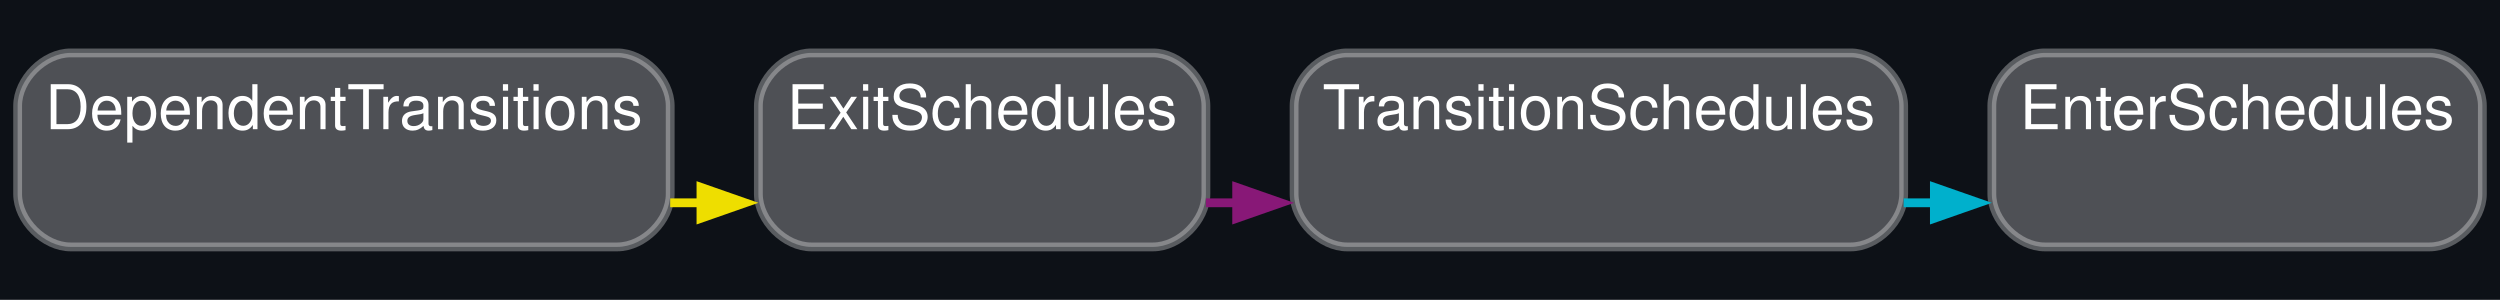
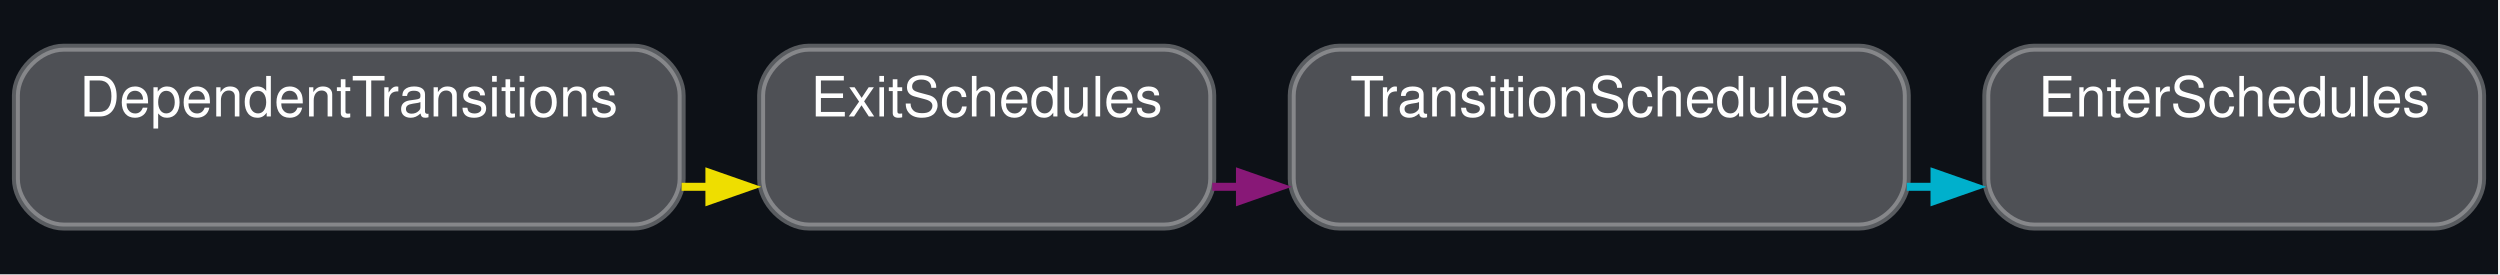
- <svg xmlns="http://www.w3.org/2000/svg" xmlns:xlink="http://www.w3.org/1999/xlink" width="567pt" height="68pt" viewBox="0.00 0.00 567.00 68.00">
-   <g id="graph0" class="graph" transform="scale(1 1) rotate(0) translate(4 64)">
-     <polygon fill="#0d1117" stroke="none" points="-4,4 -4,-64 563,-64 563,4 -4,4" />
+ <svg xmlns="http://www.w3.org/2000/svg" xmlns:xlink="http://www.w3.org/1999/xlink" width="629pt" height="69pt" viewBox="0.00 0.00 629.00 69.00">
+   <g id="graph0" class="graph" transform="scale(1 1) rotate(0) translate(4 65)">
+     <polygon fill="#0d1117" stroke="none" points="-4,4 -4,-65 624.5,-65 624.5,4 -4,4" />
    <g id="clust1" class="cluster">
      <g id="a_clust1">
        <a xlink:title="DependentTransitions">
-           <path fill="#ffffff" fill-opacity="0.267" stroke="#ffffff" stroke-width="2" stroke-opacity="0.314" d="M12,-8C12,-8 136,-8 136,-8 142,-8 148,-14 148,-20 148,-20 148,-40 148,-40 148,-46 142,-52 136,-52 136,-52 12,-52 12,-52 6,-52 0,-46 0,-40 0,-40 0,-20 0,-20 0,-14 6,-8 12,-8" />
-           <text xml:space="preserve" text-anchor="middle" x="74" y="-34.7" font-family="Helvetica,sans-Serif" font-size="14.00" fill="#ffffff">DependentTransitions</text>
+           <path fill="#ffffff" fill-opacity="0.267" stroke="#ffffff" stroke-width="2" stroke-opacity="0.314" d="M12,-8C12,-8 155.5,-8 155.5,-8 161.5,-8 167.5,-14 167.5,-20 167.5,-20 167.5,-41 167.5,-41 167.5,-47 161.5,-53 155.5,-53 155.5,-53 12,-53 12,-53 6,-53 0,-47 0,-41 0,-41 0,-20 0,-20 0,-14 6,-8 12,-8" />
+           <text xml:space="preserve" text-anchor="middle" x="83.75" y="-35.7" font-family="Helvetica,sans-Serif" font-size="14.00" fill="#ffffff">DependentTransitions</text>
        </a>
      </g>
    </g>
    <g id="clust2" class="cluster">
      <g id="a_clust2">
        <a xlink:title="ExitSchedules">
-           <path fill="#ffffff" fill-opacity="0.267" stroke="#ffffff" stroke-width="2" stroke-opacity="0.314" d="M180,-8C180,-8 257.5,-8 257.5,-8 263.5,-8 269.5,-14 269.5,-20 269.5,-20 269.5,-40 269.5,-40 269.5,-46 263.5,-52 257.5,-52 257.5,-52 180,-52 180,-52 174,-52 168,-46 168,-40 168,-40 168,-20 168,-20 168,-14 174,-8 180,-8" />
-           <text xml:space="preserve" text-anchor="middle" x="218.75" y="-34.7" font-family="Helvetica,sans-Serif" font-size="14.00" fill="#ffffff">ExitSchedules</text>
+           <path fill="#ffffff" fill-opacity="0.267" stroke="#ffffff" stroke-width="2" stroke-opacity="0.314" d="M199.5,-8C199.5,-8 289,-8 289,-8 295,-8 301,-14 301,-20 301,-20 301,-41 301,-41 301,-47 295,-53 289,-53 289,-53 199.5,-53 199.5,-53 193.5,-53 187.5,-47 187.5,-41 187.5,-41 187.5,-20 187.5,-20 187.5,-14 193.5,-8 199.5,-8" />
+           <text xml:space="preserve" text-anchor="middle" x="244.25" y="-35.7" font-family="Helvetica,sans-Serif" font-size="14.00" fill="#ffffff">ExitSchedules</text>
        </a>
      </g>
    </g>
    <g id="clust3" class="cluster">
      <g id="a_clust3">
        <a xlink:title="TransitionSchedules">
-           <path fill="#ffffff" fill-opacity="0.267" stroke="#ffffff" stroke-width="2" stroke-opacity="0.314" d="M301.5,-8C301.5,-8 415.75,-8 415.75,-8 421.75,-8 427.75,-14 427.75,-20 427.75,-20 427.75,-40 427.75,-40 427.75,-46 421.75,-52 415.75,-52 415.75,-52 301.5,-52 301.5,-52 295.5,-52 289.5,-46 289.5,-40 289.5,-40 289.5,-20 289.5,-20 289.5,-14 295.5,-8 301.5,-8" />
-           <text xml:space="preserve" text-anchor="middle" x="358.62" y="-34.7" font-family="Helvetica,sans-Serif" font-size="14.00" fill="#ffffff">TransitionSchedules</text>
+           <path fill="#ffffff" fill-opacity="0.267" stroke="#ffffff" stroke-width="2" stroke-opacity="0.314" d="M333,-8C333,-8 463.75,-8 463.75,-8 469.75,-8 475.75,-14 475.75,-20 475.75,-20 475.75,-41 475.75,-41 475.75,-47 469.75,-53 463.75,-53 463.75,-53 333,-53 333,-53 327,-53 321,-47 321,-41 321,-41 321,-20 321,-20 321,-14 327,-8 333,-8" />
+           <text xml:space="preserve" text-anchor="middle" x="398.38" y="-35.7" font-family="Helvetica,sans-Serif" font-size="14.00" fill="#ffffff">TransitionSchedules</text>
        </a>
      </g>
    </g>
    <g id="clust4" class="cluster">
      <g id="a_clust4">
        <a xlink:title="EnterSchedules">
-           <path fill="#ffffff" fill-opacity="0.267" stroke="#ffffff" stroke-width="2" stroke-opacity="0.314" d="M459.75,-8C459.75,-8 547,-8 547,-8 553,-8 559,-14 559,-20 559,-20 559,-40 559,-40 559,-46 553,-52 547,-52 547,-52 459.75,-52 459.75,-52 453.75,-52 447.75,-46 447.75,-40 447.75,-40 447.75,-20 447.75,-20 447.75,-14 453.75,-8 459.75,-8" />
-           <text xml:space="preserve" text-anchor="middle" x="503.38" y="-34.7" font-family="Helvetica,sans-Serif" font-size="14.00" fill="#ffffff">EnterSchedules</text>
+           <path fill="#ffffff" fill-opacity="0.267" stroke="#ffffff" stroke-width="2" stroke-opacity="0.314" d="M507.75,-8C507.75,-8 608.5,-8 608.5,-8 614.5,-8 620.5,-14 620.5,-20 620.5,-20 620.5,-41 620.5,-41 620.5,-47 614.5,-53 608.5,-53 608.5,-53 507.75,-53 507.75,-53 501.75,-53 495.75,-47 495.75,-41 495.75,-41 495.75,-20 495.75,-20 495.75,-14 501.75,-8 507.75,-8" />
+           <text xml:space="preserve" text-anchor="middle" x="558.12" y="-35.7" font-family="Helvetica,sans-Serif" font-size="14.00" fill="#ffffff">EnterSchedules</text>
        </a>
      </g>
    </g>
    <g id="edge1" class="edge">
      <g id="a_edge1">
        <a xlink:title="DependentTransitions → ExitSchedules">
-           <path fill="none" stroke="#eede00" stroke-width="2" d="M148,-18C150.48,-18 152.96,-18 155.42,-18" />
-           <polygon fill="#eede00" stroke="#eede00" stroke-width="2" points="154.98,-21.5 164.98,-18 154.98,-14.5 154.98,-21.5" />
+           <path fill="none" stroke="#eede00" stroke-width="2" d="M167.5,-18C169.89,-18 172.28,-18 174.65,-18" />
+           <polygon fill="#eede00" stroke="#eede00" stroke-width="2" points="174.48,-21.5 184.48,-18 174.48,-14.5 174.48,-21.5" />
        </a>
      </g>
    </g>
    <g id="edge2" class="edge">
      <g id="a_edge2">
        <a xlink:title="ExitSchedules → TransitionSchedules">
-           <path fill="none" stroke="#881877" stroke-width="2" d="M269.5,-18C271.83,-18 274.18,-18 276.56,-18" />
-           <polygon fill="#881877" stroke="#881877" stroke-width="2" points="276.48,-21.5 286.48,-18 276.48,-14.5 276.48,-21.5" />
+           <path fill="none" stroke="#881877" stroke-width="2" d="M301,-18C303.34,-18 305.72,-18 308.11,-18" />
+           <polygon fill="#881877" stroke="#881877" stroke-width="2" points="307.97,-21.5 317.97,-18 307.97,-14.5 307.97,-21.5" />
        </a>
      </g>
    </g>
    <g id="edge3" class="edge">
      <g id="a_edge3">
        <a xlink:title="TransitionSchedules → EnterSchedules">
-           <path fill="none" stroke="#00b0cc" stroke-width="2" d="M427.75,-18C430.21,-18 432.67,-18 435.13,-18" />
-           <polygon fill="#00b0cc" stroke="#00b0cc" stroke-width="2" points="434.72,-21.5 444.72,-18 434.72,-14.5 434.72,-21.5" />
+           <path fill="none" stroke="#00b0cc" stroke-width="2" d="M475.75,-18C478.22,-18 480.69,-18 483.16,-18" />
+           <polygon fill="#00b0cc" stroke="#00b0cc" stroke-width="2" points="482.72,-21.5 492.72,-18 482.72,-14.5 482.72,-21.5" />
        </a>
      </g>
    </g>
  </g>
</svg>
